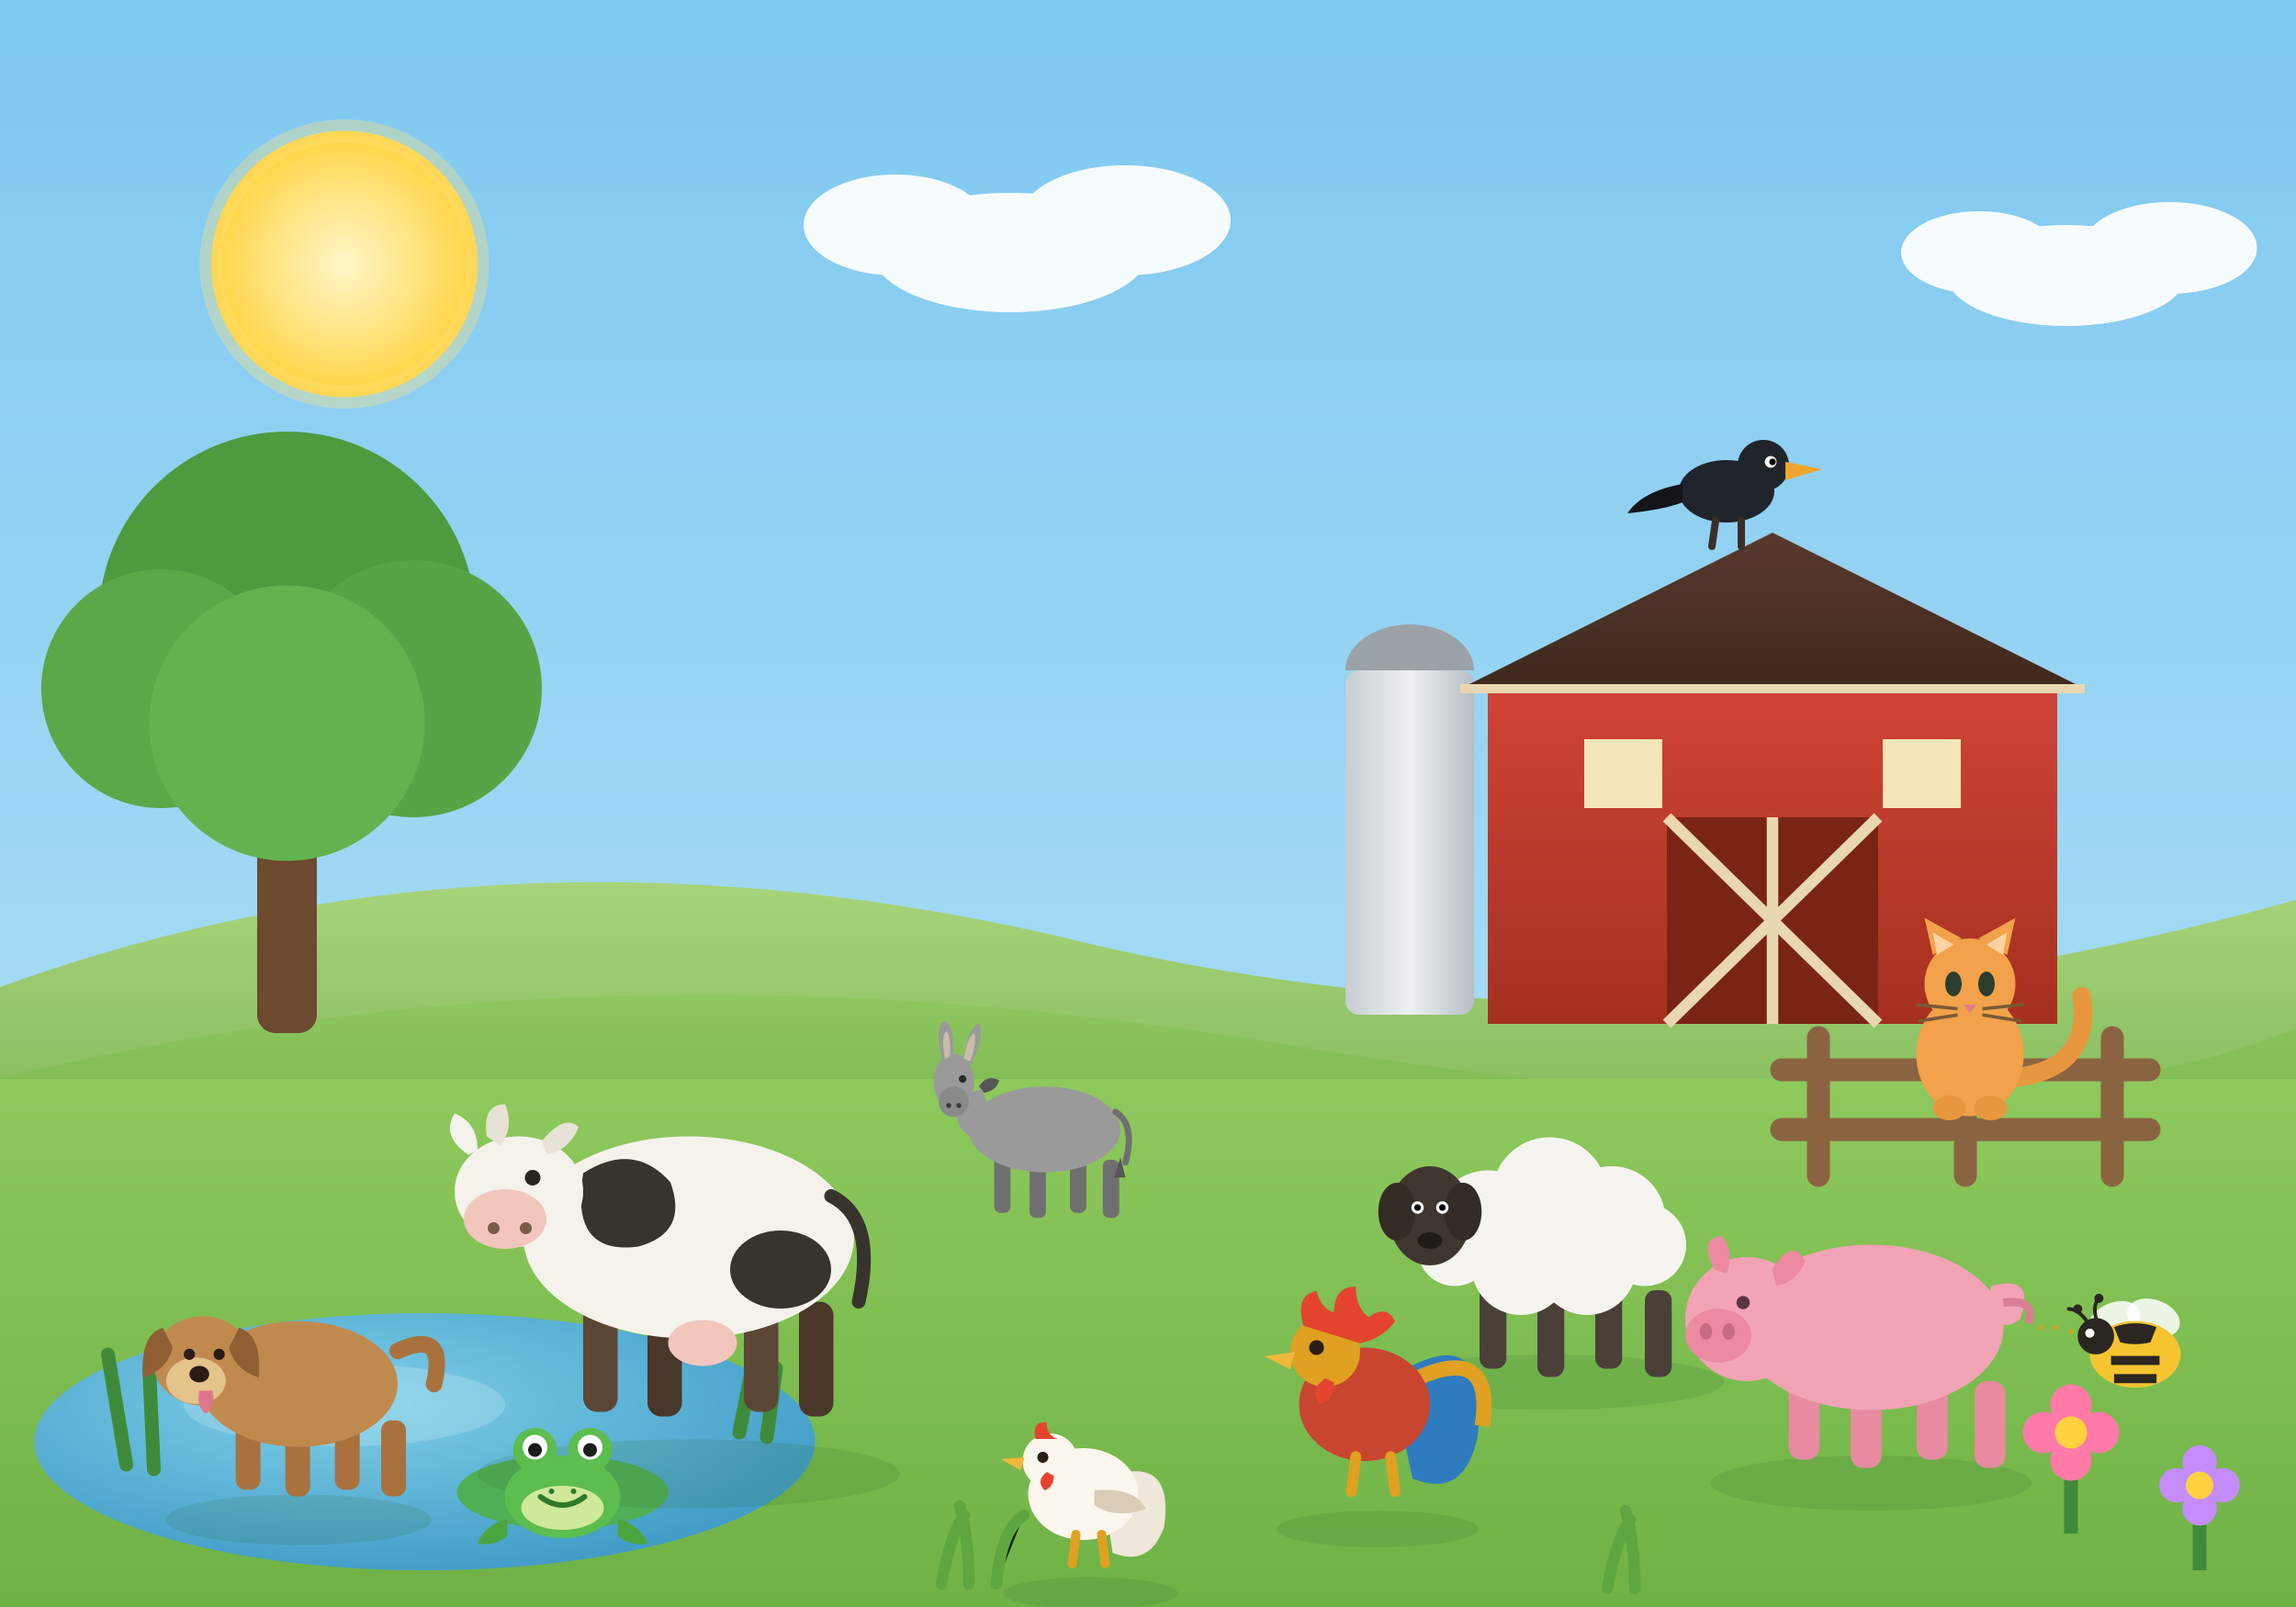
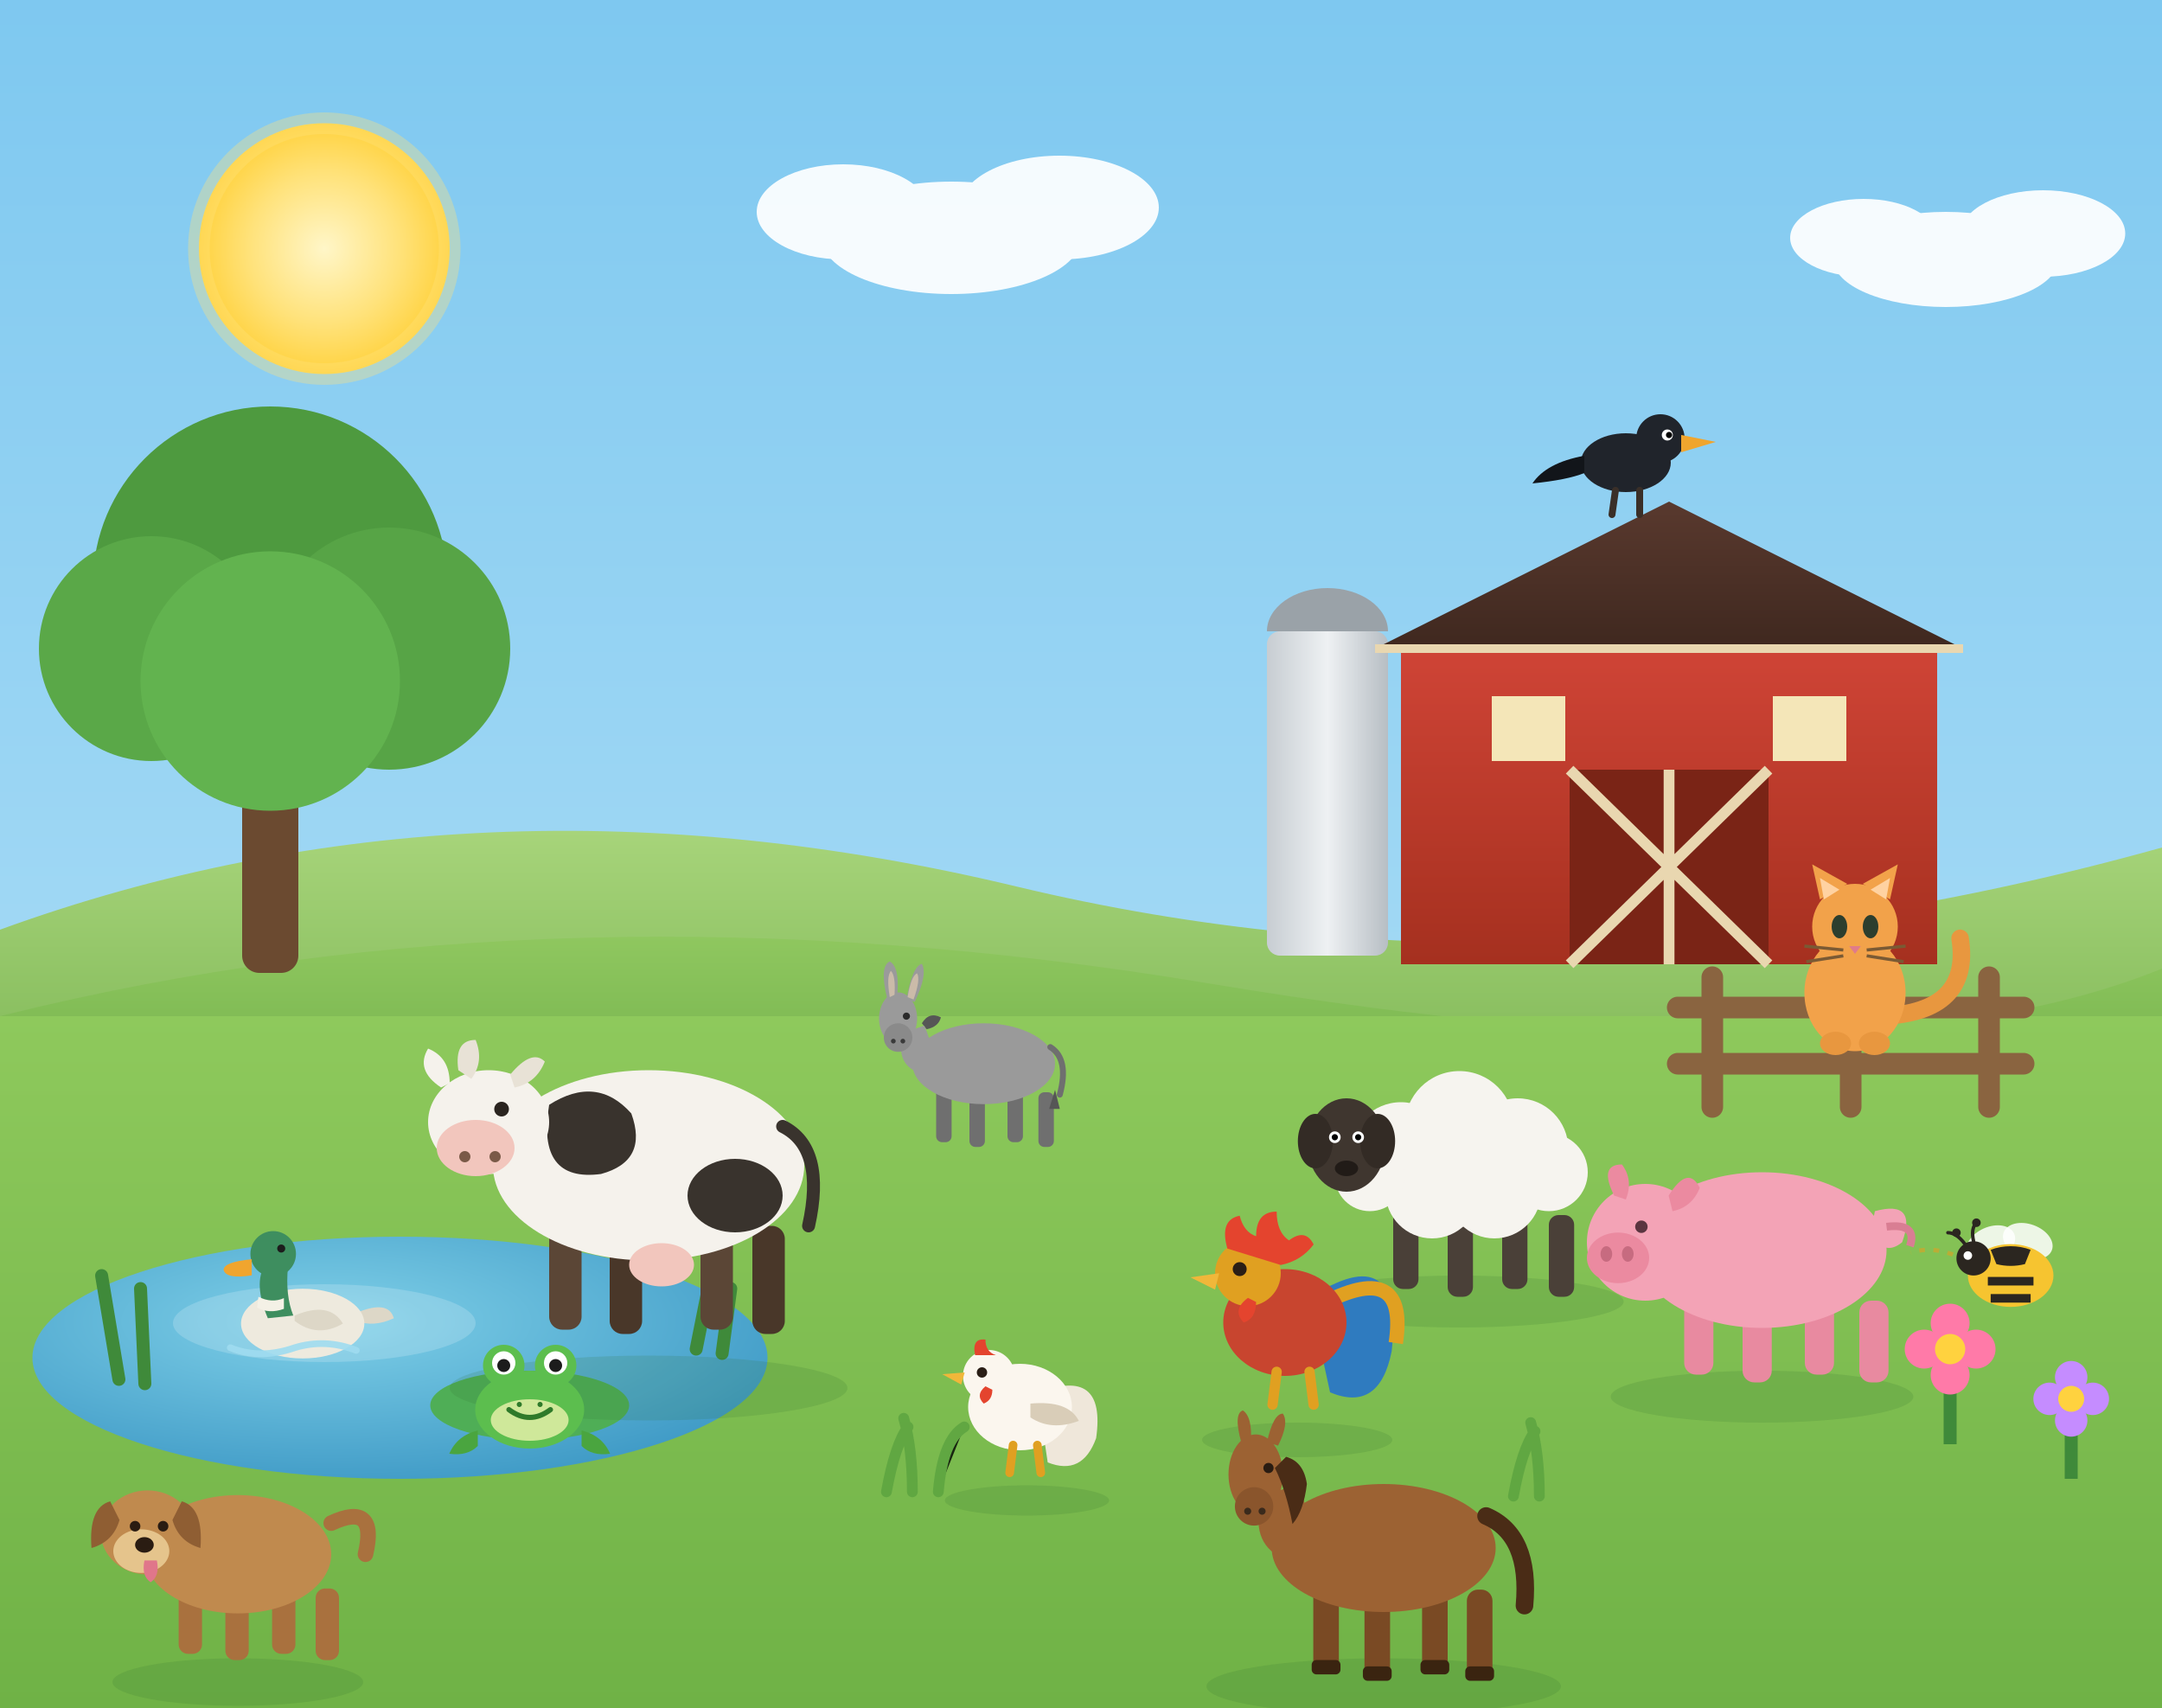
- <svg xmlns="http://www.w3.org/2000/svg" viewBox="0 0 1000 700" role="img" aria-label="Boerderij met dieren">
+ <svg xmlns="http://www.w3.org/2000/svg" viewBox="0 0 1000 790" role="img" aria-label="Boerderij met dieren">
  <defs>
    <style>.hit{fill:transparent;}.animal-node{cursor:pointer;}</style>
    <linearGradient id="skyG" x1="0" y1="0" x2="0" y2="1">
      <stop offset="0" stop-color="#7ec8f0" />
      <stop offset="0.7" stop-color="#a9dcf5" />
      <stop offset="1" stop-color="#d8f0fb" />
    </linearGradient>
    <linearGradient id="hillFar" x1="0" y1="0" x2="0" y2="1">
      <stop offset="0" stop-color="#a7d47a" />
      <stop offset="1" stop-color="#8bc061" />
    </linearGradient>
    <linearGradient id="hillNear" x1="0" y1="0" x2="0" y2="1">
      <stop offset="0" stop-color="#8fc75f" />
      <stop offset="1" stop-color="#6fae49" />
    </linearGradient>
    <linearGradient id="groundG" x1="0" y1="0" x2="0" y2="1">
      <stop offset="0" stop-color="#8ec95c" />
      <stop offset="1" stop-color="#6fb246" />
    </linearGradient>
    <linearGradient id="barnG" x1="0" y1="0" x2="0" y2="1">
      <stop offset="0" stop-color="#cf4436" />
      <stop offset="1" stop-color="#a5301f" />
    </linearGradient>
    <linearGradient id="roofG" x1="0" y1="0" x2="0" y2="1">
      <stop offset="0" stop-color="#59392e" />
      <stop offset="1" stop-color="#3f281f" />
    </linearGradient>
    <radialGradient id="sunG" cx="0.5" cy="0.5" r="0.5">
      <stop offset="0" stop-color="#fff6c8" />
      <stop offset="0.6" stop-color="#ffe27a" />
      <stop offset="1" stop-color="#ffd23f" />
    </radialGradient>
    <radialGradient id="pondG" cx="0.4" cy="0.35" r="0.7">
      <stop offset="0" stop-color="#7fd0e8" />
      <stop offset="1" stop-color="#3f9ac6" />
    </radialGradient>
    <linearGradient id="siloG" x1="0" y1="0" x2="1" y2="0">
      <stop offset="0" stop-color="#c7cdd2" />
      <stop offset="0.5" stop-color="#eef1f3" />
      <stop offset="1" stop-color="#b7bec4" />
    </linearGradient>
  </defs>
-   <rect x="0" y="0" width="1000" height="700" fill="url(#skyG)" />
+   <rect x="0" y="0" width="1000" height="790" fill="url(#skyG)" />
  <circle cx="150" cy="115" r="58" fill="url(#sunG)" />
  <circle cx="150" cy="115" r="58" fill="none" stroke="#ffe27a" stroke-width="10" opacity="0.35" />
  <g fill="#ffffff" opacity="0.92">
    <ellipse cx="440" cy="110" rx="60" ry="26" />
    <ellipse cx="490" cy="96" rx="46" ry="24" />
    <ellipse cx="390" cy="98" rx="40" ry="22" />
    <ellipse cx="900" cy="120" rx="52" ry="22" />
    <ellipse cx="945" cy="108" rx="38" ry="20" />
    <ellipse cx="862" cy="110" rx="34" ry="18" />
  </g>
  <path d="M0,430 Q220,350 470,410 T1000,392 L1000,470 L0,470 Z" fill="url(#hillFar)" />
  <path d="M0,470 Q260,405 560,455 T1000,448 L1000,520 L0,520 Z" fill="url(#hillNear)" />
-   <rect x="0" y="470" width="1000" height="230" fill="url(#groundG)" />
+   <rect x="0" y="470" width="1000" height="320" fill="url(#groundG)" />
  <g>
    <rect x="112" y="300" width="26" height="150" rx="8" fill="#6b4a30" />
    <circle cx="125" cy="270" r="82" fill="#4e9a3f" />
    <circle cx="70" cy="300" r="52" fill="#5aa848" />
    <circle cx="180" cy="300" r="56" fill="#57a446" />
    <circle cx="125" cy="315" r="60" fill="#62b34f" />
  </g>
  <g>
    <rect x="586" y="292" width="56" height="150" rx="6" fill="url(#siloG)" />
    <path d="M586,292 a28,20 0 0 1 56,0 Z" fill="#9aa2a8" />
    <rect x="648" y="300" width="248" height="146" fill="url(#barnG)" />
    <path d="M636,300 L772,232 L908,300 Z" fill="url(#roofG)" />
    <rect x="726" y="356" width="92" height="90" fill="#7a2416" />
    <path d="M772,356 L772,446 M726,356 L818,446 M818,356 L726,446" stroke="#e9d7b0" stroke-width="5" />
    <rect x="690" y="322" width="34" height="30" fill="#f4e6b8" />
    <rect x="820" y="322" width="34" height="30" fill="#f4e6b8" />
    <path d="M636,300 L908,300" stroke="#e9d7b0" stroke-width="4" />
  </g>
  <g stroke="#8a6440" stroke-width="10" stroke-linecap="round">
    <line x1="792" y1="452" x2="792" y2="512" />
    <line x1="856" y1="452" x2="856" y2="512" />
    <line x1="920" y1="452" x2="920" y2="512" />
    <line x1="776" y1="466" x2="936" y2="466" />
    <line x1="776" y1="492" x2="936" y2="492" />
  </g>
  <g>
    <ellipse cx="185" cy="628" rx="170" ry="56" fill="url(#pondG)" />
    <ellipse cx="150" cy="612" rx="70" ry="18" fill="#ffffff" opacity="0.18" />
    <g stroke="#3f8a3a" stroke-width="6" stroke-linecap="round">
      <line x1="55" y1="638" x2="47" y2="590" />
      <line x1="67" y1="640" x2="65" y2="596" />
      <line x1="322" y1="624" x2="330" y2="584" />
      <line x1="334" y1="626" x2="338" y2="596" />
    </g>
    <ellipse cx="245" cy="650" rx="46" ry="16" fill="#4fae56" />
  </g>
  <g stroke="#5aa23f" stroke-width="5" stroke-linecap="round" opacity="0.8">
    <path d="M410,690 q4,-22 10,-30 M422,690 q0,-20 -4,-34 M434,690 q2,-24 12,-30" />
    <path d="M700,692 q4,-22 10,-30 M712,692 q0,-20 -4,-34" />
  </g>
  <g>
    <g transform="translate(902,628)">
      <line x1="0" y1="0" x2="0" y2="40" stroke="#3f8a3a" stroke-width="6" />
      <g fill="#ff7aa8">
        <circle cx="-12" cy="-4" r="9" />
        <circle cx="12" cy="-4" r="9" />
        <circle cx="0" cy="-16" r="9" />
        <circle cx="0" cy="8" r="9" />
      </g>
      <circle cx="0" cy="-4" r="7" fill="#ffd23f" />
    </g>
    <g transform="translate(958,650)">
      <line x1="0" y1="0" x2="0" y2="34" stroke="#3f8a3a" stroke-width="6" />
      <g fill="#c58cff">
        <circle cx="-10" cy="-3" r="7.5" />
        <circle cx="10" cy="-3" r="7.5" />
        <circle cx="0" cy="-13" r="7.5" />
        <circle cx="0" cy="7" r="7.5" />
      </g>
      <circle cx="0" cy="-3" r="6" fill="#ffd23f" />
    </g>
  </g>
  <g fill="#2f6b2a" opacity="0.16">
    <ellipse cx="300" cy="642" rx="92" ry="15" />
-     <ellipse cx="130" cy="662" rx="58" ry="11" />
+     <ellipse cx="110" cy="778" rx="58" ry="11" />
    <ellipse cx="675" cy="602" rx="76" ry="12" />
    <ellipse cx="815" cy="646" rx="70" ry="12" />
    <ellipse cx="475" cy="694" rx="38" ry="7" />
    <ellipse cx="600" cy="666" rx="44" ry="8" />
  </g>
  <g transform="translate(752,214) scale(0.8)">
    <g class="animal-node" data-key="kraai" role="button" aria-label="Kraai" tabindex="0">
      <rect class="hit" x="-40" y="-46" width="86" height="80" />
      <ellipse cx="0" cy="0" rx="26" ry="17" fill="#20242b" />
      <circle cx="20" cy="-14" r="14" fill="#20242b" />
      <path d="M32,-16 l20,4 l-20,6 z" fill="#f0a52e" />
      <circle cx="24" cy="-16" r="3.2" fill="#fff" />
      <circle cx="25" cy="-16" r="1.8" fill="#000" />
      <path d="M-24,-4 q-22,4 -30,16 q20,-2 30,-6 z" fill="#12151a" />
      <line x1="-6" y1="16" x2="-8" y2="30" stroke="#3a2f28" stroke-width="4" stroke-linecap="round" />
      <line x1="8" y1="16" x2="8" y2="30" stroke="#3a2f28" stroke-width="4" stroke-linecap="round" />
    </g>
  </g>
  <g transform="translate(858,452) scale(0.9)">
    <g class="animal-node" data-key="poes" role="button" aria-label="Poes" tabindex="0">
      <rect class="hit" x="-42" y="-52" width="90" height="96" />
      <path d="M14,20 q46,-2 40,-40" stroke="#e8973f" stroke-width="9" fill="none" stroke-linecap="round" />
      <ellipse cx="0" cy="8" rx="26" ry="30" fill="#f2a24a" />
      <circle cx="0" cy="-26" r="22" fill="#f2a24a" />
      <path d="M-18,-40 l-4,-18 l18,10 z" fill="#f2a24a" />
      <path d="M18,-40 l4,-18 l-18,10 z" fill="#f2a24a" />
      <path d="M-16,-40 l-2,-11 l10,6 z" fill="#ffd2a1" />
      <path d="M16,-40 l2,-11 l-10,6 z" fill="#ffd2a1" />
      <ellipse cx="-8" cy="-26" rx="4" ry="6" fill="#2c3e2e" />
      <ellipse cx="8" cy="-26" rx="4" ry="6" fill="#2c3e2e" />
      <path d="M-3,-16 l3,4 l3,-4 z" fill="#e07b8a" />
      <g stroke="#7a5a34" stroke-width="1.6">
        <line x1="-6" y1="-14" x2="-26" y2="-16" />
        <line x1="-6" y1="-11" x2="-25" y2="-8" />
        <line x1="6" y1="-14" x2="26" y2="-16" />
        <line x1="6" y1="-11" x2="25" y2="-8" />
      </g>
      <g fill="#e8973f">
        <ellipse cx="-10" cy="34" rx="8" ry="6" />
        <ellipse cx="10" cy="34" rx="8" ry="6" />
      </g>
    </g>
  </g>
  <g transform="translate(300,545) scale(1.0)">
    <g class="animal-node" data-key="koe" role="button" aria-label="Koe" tabindex="0">
      <rect class="hit" x="-104" y="-72" width="200" height="168" />
      <g fill="#5b4636">
        <rect x="-46" y="18" width="15" height="52" rx="6" />
        <rect x="24" y="18" width="15" height="52" rx="6" />
      </g>
      <g fill="#493729">
        <rect x="-18" y="22" width="15" height="50" rx="6" />
        <rect x="48" y="22" width="15" height="50" rx="6" />
      </g>
      <ellipse cx="0" cy="-6" rx="72" ry="44" fill="#f5f2ec" />
      <path d="M-46,-34 q22,-14 38,4 q8,22 -14,28 q-30,4 -24,-32z" fill="#39332d" />
      <ellipse cx="40" cy="8" rx="22" ry="17" fill="#39332d" />
      <path d="M62,-24 q20,10 12,46" stroke="#39332d" stroke-width="6" fill="none" stroke-linecap="round" />
      <ellipse cx="6" cy="40" rx="15" ry="10" fill="#f2c6bd" />
      <g transform="translate(-74,-26)">
        <ellipse cx="0" cy="0" rx="28" ry="24" fill="#f5f2ec" />
        <ellipse cx="-6" cy="12" rx="18" ry="13" fill="#f2c6bd" />
        <circle cx="-11" cy="16" r="2.6" fill="#7a5a48" />
        <circle cx="3" cy="16" r="2.6" fill="#7a5a48" />
        <circle cx="6" cy="-6" r="3.4" fill="#2a241f" />
        <path d="M-22,-16 q-12,-8 -6,-18 q10,4 10,16z" fill="#f5f2ec" />
        <path d="M-14,-24 q-2,-14 8,-14 q4,10 -2,18z" fill="#e8e2d6" />
        <path d="M10,-22 q10,-12 16,-6 q-4,10 -14,12z" fill="#e8e2d6" />
      </g>
    </g>
  </g>
-   <g transform="translate(130,600) scale(0.72)">
+   <g transform="translate(110,716) scale(0.72)">
    <g class="animal-node" data-key="hond" role="button" aria-label="Hond" tabindex="0">
      <rect class="hit" x="-90" y="-60" width="176" height="146" />
      <g fill="#a9713e">
        <rect x="-38" y="22" width="15" height="46" rx="6" />
        <rect x="-8" y="26" width="15" height="46" rx="6" />
        <rect x="22" y="22" width="15" height="46" rx="6" />
        <rect x="50" y="26" width="15" height="46" rx="6" />
      </g>
      <path d="M60,-16 q30,-14 22,20" stroke="#a9713e" stroke-width="10" fill="none" stroke-linecap="round" />
      <ellipse cx="0" cy="4" rx="60" ry="38" fill="#c08a4e" />
      <g transform="translate(-58,-14)">
        <ellipse cx="0" cy="4" rx="30" ry="27" fill="#c08a4e" />
        <ellipse cx="-4" cy="16" rx="18" ry="14" fill="#e5c48c" />
        <path d="M-24,-16 q-14,4 -12,30 q14,-4 18,-18z" fill="#8f5e33" />
        <path d="M22,-16 q14,4 12,30 q-14,-4 -18,-18z" fill="#8f5e33" />
        <circle cx="-8" cy="0" r="3.4" fill="#2a1c12" />
        <circle cx="10" cy="0" r="3.4" fill="#2a1c12" />
        <ellipse cx="-2" cy="12" rx="6" ry="5" fill="#2a1c12" />
        <path d="M-2,22 q-2,10 4,14 q6,-4 4,-14z" fill="#e0768a" />
      </g>
    </g>
  </g>
  <g transform="translate(245,646) scale(0.6)">
    <g class="animal-node" data-key="kikker" role="button" aria-label="Kikker" tabindex="0">
      <rect class="hit" x="-56" y="-56" width="112" height="100" />
      <ellipse cx="0" cy="10" rx="42" ry="30" fill="#5cbe4e" />
      <ellipse cx="0" cy="18" rx="30" ry="16" fill="#cfe89a" />
      <g fill="#4aa53f">
        <path d="M-40,26 q-16,4 -22,18 q14,2 22,-6z" />
        <path d="M40,26 q16,4 22,18 q-14,2 -22,-6z" />
      </g>
      <circle cx="-20" cy="-24" r="16" fill="#5cbe4e" />
      <circle cx="20" cy="-24" r="16" fill="#5cbe4e" />
      <circle cx="-20" cy="-26" r="9" fill="#fff" />
      <circle cx="20" cy="-26" r="9" fill="#fff" />
      <circle cx="-20" cy="-24" r="5" fill="#1c1c1c" />
      <circle cx="20" cy="-24" r="5" fill="#1c1c1c" />
      <path d="M-16,10 q16,12 32,0" stroke="#2f7a2a" stroke-width="4" fill="none" stroke-linecap="round" />
      <circle cx="-8" cy="6" r="2" fill="#2f7a2a" />
      <circle cx="8" cy="6" r="2" fill="#2f7a2a" />
    </g>
  </g>
  <g transform="translate(475,646) scale(0.8)">
    <g class="animal-node" data-key="kip" role="button" aria-label="Kip" tabindex="0">
      <rect class="hit" x="-48" y="-50" width="96" height="100" />
      <path d="M6,-2 q40,-16 34,26 q-8,22 -28,14 z" fill="#efe7da" />
      <ellipse cx="-4" cy="6" rx="30" ry="25" fill="#fbf6ee" />
      <circle cx="-22" cy="-12" r="15" fill="#fbf6ee" />
      <path d="M-30,-24 q-2,-10 6,-9 q0,7 6,9z" fill="#e4442e" />
      <path d="M-36,-14 l-13,1 l11,6 z" fill="#f0b73a" />
      <path d="M-24,-6 q-6,5 -1,10 q5,-2 5,-8 z" fill="#e4442e" />
      <circle cx="-26" cy="-14" r="3" fill="#2a1e16" />
      <path d="M2,4 q22,-2 28,10 q-16,6 -28,-2z" fill="#d9cdb8" />
      <g stroke="#e0a021" stroke-width="5" stroke-linecap="round">
        <line x1="-8" y1="28" x2="-10" y2="44" />
        <line x1="6" y1="28" x2="8" y2="44" />
      </g>
    </g>
  </g>
  <g transform="translate(600,606) scale(0.95)">
    <g class="animal-node" data-key="haan" role="button" aria-label="Haan" tabindex="0">
      <rect class="hit" x="-54" y="-62" width="108" height="118" />
      <path d="M6,-6 q46,-30 40,26 q-6,30 -30,20 z" fill="#2f7bbf" />
      <path d="M14,-4 q40,-20 34,20" stroke="#e0a021" stroke-width="7" fill="none" />
      <ellipse cx="-6" cy="6" rx="30" ry="26" fill="#c8452f" />
      <circle cx="-24" cy="-18" r="16" fill="#e0a021" />
      <path d="M-34,-30 q-4,-14 6,-16 q2,8 8,10 q0,-12 10,-12 q0,10 6,14 q8,-6 12,2 q-6,8 -16,10 z" fill="#e4442e" />
      <path d="M-38,-18 l-14,2 l12,6 z" fill="#f0b73a" />
      <path d="M-24,-6 q-8,6 -2,12 q6,-2 6,-10 z" fill="#e4442e" />
      <circle cx="-28" cy="-20" r="3.4" fill="#2a1e16" />
      <g stroke="#e0a021" stroke-width="5" stroke-linecap="round">
        <line x1="-10" y1="30" x2="-12" y2="46" />
        <line x1="6" y1="30" x2="8" y2="46" />
      </g>
    </g>
  </g>
  <g transform="translate(675,535) scale(0.9)">
    <g class="animal-node" data-key="schaap" role="button" aria-label="Schaap" tabindex="0">
      <rect class="hit" x="-84" y="-60" width="164" height="140" />
      <g fill="#4a4038">
        <rect x="-34" y="26" width="13" height="42" rx="5" />
        <rect x="-6" y="30" width="13" height="42" rx="5" />
        <rect x="22" y="26" width="13" height="42" rx="5" />
        <rect x="46" y="30" width="13" height="42" rx="5" />
      </g>
      <g fill="#f6f4ef">
        <circle cx="-30" cy="-2" r="26" />
        <circle cx="0" cy="-16" r="28" />
        <circle cx="30" cy="-4" r="26" />
        <circle cx="-14" cy="18" r="24" />
        <circle cx="18" cy="18" r="24" />
        <circle cx="0" cy="6" r="30" />
        <circle cx="46" cy="8" r="20" />
        <circle cx="-46" cy="10" r="18" />
      </g>
      <g transform="translate(-58,-6)">
        <ellipse cx="0" cy="0" rx="20" ry="24" fill="#3f362f" />
        <ellipse cx="-16" cy="-2" rx="9" ry="14" fill="#332b25" />
        <ellipse cx="16" cy="-2" rx="9" ry="14" fill="#332b25" />
        <circle cx="-6" cy="-4" r="3" fill="#fff" />
        <circle cx="6" cy="-4" r="3" fill="#fff" />
        <circle cx="-6" cy="-4" r="1.6" fill="#000" />
        <circle cx="6" cy="-4" r="1.6" fill="#000" />
        <ellipse cx="0" cy="12" rx="6" ry="4" fill="#211b17" />
      </g>
    </g>
  </g>
  <g transform="translate(815,580) scale(0.9)">
    <g class="animal-node" data-key="varken" role="button" aria-label="Varken" tabindex="0">
      <rect class="hit" x="-84" y="-56" width="168" height="130" />
      <g fill="#e88aa0">
        <rect x="-40" y="20" width="15" height="42" rx="6" />
        <rect x="-10" y="24" width="15" height="42" rx="6" />
        <rect x="22" y="20" width="15" height="42" rx="6" />
        <rect x="50" y="24" width="15" height="42" rx="6" />
      </g>
      <ellipse cx="0" cy="-2" rx="64" ry="40" fill="#f3a3b6" />
      <path d="M58,-22 q22,-6 14,16 q-10,8 -16,-6z" fill="#f3a3b6" />
      <path d="M64,-14 q16,-2 12,10" stroke="#d97e93" stroke-width="4" fill="none" />
      <g transform="translate(-60,-12)">
        <circle cx="0" cy="6" r="30" fill="#f3a3b6" />
        <ellipse cx="-14" cy="14" rx="16" ry="13" fill="#eb8aa0" />
        <ellipse cx="-20" cy="12" rx="3" ry="4" fill="#c76b80" />
        <ellipse cx="-9" cy="12" rx="3" ry="4" fill="#c76b80" />
        <path d="M-16,-18 q-8,-16 4,-16 q6,8 2,18z" fill="#eb8aa0" />
        <path d="M12,-18 q10,-16 16,-4 q-4,10 -14,12z" fill="#eb8aa0" />
        <circle cx="-2" cy="-2" r="3.2" fill="#5a3540" />
      </g>
    </g>
  </g>
  <g transform="translate(930,586) scale(0.66)">
    <path d="M0,20 q-40,-40 -70,-30" stroke="#e0a021" stroke-width="3" fill="none" stroke-dasharray="4 6" opacity="0.6" />
    <g class="animal-node" data-key="bij" role="button" aria-label="Bij" tabindex="0">
      <rect class="hit" x="-48" y="-42" width="96" height="88" />
      <ellipse cx="-14" cy="-16" rx="18" ry="12" fill="#ffffff" opacity="0.85" transform="rotate(-24 -14 -16)" />
      <ellipse cx="12" cy="-18" rx="18" ry="12" fill="#ffffff" opacity="0.85" transform="rotate(20 12 -18)" />
      <ellipse cx="0" cy="6" rx="30" ry="22" fill="#f6c430" />
      <path d="M-14,-12 a30,22 0 0 1 28,0 l-4,10 a30,22 0 0 1 -20,0 z" fill="#2b2620" />
      <path d="M-16,10 h32 M-14,22 h28" stroke="#2b2620" stroke-width="6" />
      <circle cx="-26" cy="-6" r="12" fill="#2b2620" />
      <circle cx="-30" cy="-8" r="3" fill="#fff" />
      <path d="M-32,-16 q-6,-8 -12,-8 M-26,-18 q-2,-9 2,-13" stroke="#2b2620" stroke-width="2.4" fill="none" stroke-linecap="round" />
      <circle cx="-38" cy="-24" r="3" fill="#2b2620" />
      <circle cx="-24" cy="-31" r="3" fill="#2b2620" />
    </g>
  </g>
  <g transform="translate(455,492) scale(0.55)">
    <g class="animal-node" data-key="ezel" role="button" aria-label="Ezel" tabindex="0">
      <rect class="hit" x="-96" y="-78" width="184" height="164" />
      <g fill="#6f6f6f">
        <rect x="-40" y="20" width="13" height="46" rx="5" />
        <rect x="-12" y="24" width="13" height="46" rx="5" />
        <rect x="20" y="20" width="13" height="46" rx="5" />
        <rect x="46" y="24" width="13" height="46" rx="5" />
      </g>
      <ellipse cx="0" cy="0" rx="60" ry="34" fill="#9a9a9a" />
      <path d="M56,-14 q16,10 8,40" stroke="#6f6f6f" stroke-width="5" fill="none" stroke-linecap="round" />
      <path d="M60,22 l-5,16 l9,0 z" fill="#565656" />
      <path d="M-52,-34 q6,-10 16,-5 q-2,8 -12,10z" fill="#565656" />
      <g transform="translate(-56,-22)">
        <path d="M-2,28 q-16,-8 -10,-32 l18,-6 q10,22 4,36z" fill="#9a9a9a" />
        <ellipse cx="-16" cy="-16" rx="16" ry="22" fill="#9a9a9a" />
        <ellipse cx="-16" cy="0" rx="12" ry="12" fill="#8a8a8a" />
        <circle cx="-20" cy="3" r="2" fill="#3a3a3a" />
        <circle cx="-12" cy="3" r="2" fill="#3a3a3a" />
        <circle cx="-9" cy="-18" r="3" fill="#2a2a2a" />
        <path d="M-25,-32 q-7,-28 2,-32 q9,5 6,32z" fill="#9a9a9a" />
        <path d="M-9,-32 q5,-28 13,-30 q5,9 -6,32z" fill="#9a9a9a" />
        <path d="M-23,-34 q-3,-18 1,-22 q4,4 3,20z" fill="#cbbba9" />
        <path d="M-8,-34 q3,-18 8,-20 q3,5 -3,22z" fill="#cbbba9" />
      </g>
    </g>
  </g>
+   <g transform="translate(140,606) scale(0.62)">
+     <g class="animal-node" data-key="eend" role="button" aria-label="Eend" tabindex="0">
+       <rect class="hit" x="-72" y="-72" width="146" height="124" />
+       <path d="M40,2 q24,-10 28,4 q-15,7 -28,2z" fill="#ddd7c7" />
+       <ellipse cx="0" cy="10" rx="46" ry="26" fill="#eeeade" />
+       <path d="M-6,4 q26,-11 36,6 q-19,11 -36,-2z" fill="#ddd7c7" />
+       <path d="M-26,6 q-11,-26 -2,-40 l17,2 q-2,21 4,36z" fill="#3e8e5f" />
+       <circle cx="-22" cy="-42" r="17" fill="#3e8e5f" />
+       <path d="M-33,-10 q10,5 19,1 l0,8 q-11,4 -20,-1z" fill="#f4f1e6" />
+       <path d="M-38,-38 q-21,2 -21,8 q2,7 21,4 z" fill="#f0a52e" />
+       <circle cx="-16" cy="-46" r="3" fill="#1c1c1c" />
+       <path d="M-54,28 q22,9 48,0 q23,-7 46,2" stroke="#9fdcef" stroke-width="5" fill="none" stroke-linecap="round" opacity="0.9" />
+     </g>
+   </g>
+   <ellipse cx="640" cy="780" rx="82" ry="13" fill="#2f6b2a" opacity="0.16" />
+   <g transform="translate(640,716) scale(0.74)">
+     <g class="animal-node" data-key="paard" role="button" aria-label="Paard" tabindex="0">
+       <rect class="hit" x="-104" y="-86" width="200" height="176" />
+       <g fill="#7a4a24">
+         <rect x="-44" y="22" width="16" height="56" rx="7" />
+         <rect x="-12" y="26" width="16" height="56" rx="7" />
+         <rect x="24" y="22" width="16" height="56" rx="7" />
+         <rect x="52" y="26" width="16" height="56" rx="7" />
+       </g>
+       <g fill="#3a2410">
+         <rect x="-45" y="70" width="18" height="9" rx="3" />
+         <rect x="-13" y="74" width="18" height="9" rx="3" />
+         <rect x="23" y="70" width="18" height="9" rx="3" />
+         <rect x="51" y="74" width="18" height="9" rx="3" />
+       </g>
+       <ellipse cx="0" cy="0" rx="70" ry="40" fill="#9c6233" />
+       <path d="M64,-20 q28,12 24,56" stroke="#4a2c16" stroke-width="11" fill="none" stroke-linecap="round" />
+       <g transform="translate(-62,-26)">
+         <path d="M-2,32 q-20,-10 -12,-38 l22,-8 q12,26 4,46z" fill="#9c6233" />
+         <ellipse cx="-18" cy="-20" rx="17" ry="25" fill="#9c6233" />
+         <ellipse cx="-19" cy="0" rx="12" ry="12" fill="#8a552c" />
+         <circle cx="-23" cy="3" r="2.2" fill="#3a2a1c" />
+         <circle cx="-14" cy="3" r="2.2" fill="#3a2a1c" />
+         <circle cx="-10" cy="-24" r="3.2" fill="#2a1c12" />
+         <path d="M-27,-40 q-5,-18 1,-20 q6,4 5,20z" fill="#9c6233" />
+         <path d="M-11,-40 q4,-18 10,-18 q4,6 -3,20z" fill="#9c6233" />
+         <path d="M1,-31 q11,3 13,17 q-2,17 -9,25 q-4,-21 -11,-35z" fill="#4a2c16" />
+       </g>
+     </g>
+   </g>
</svg>
